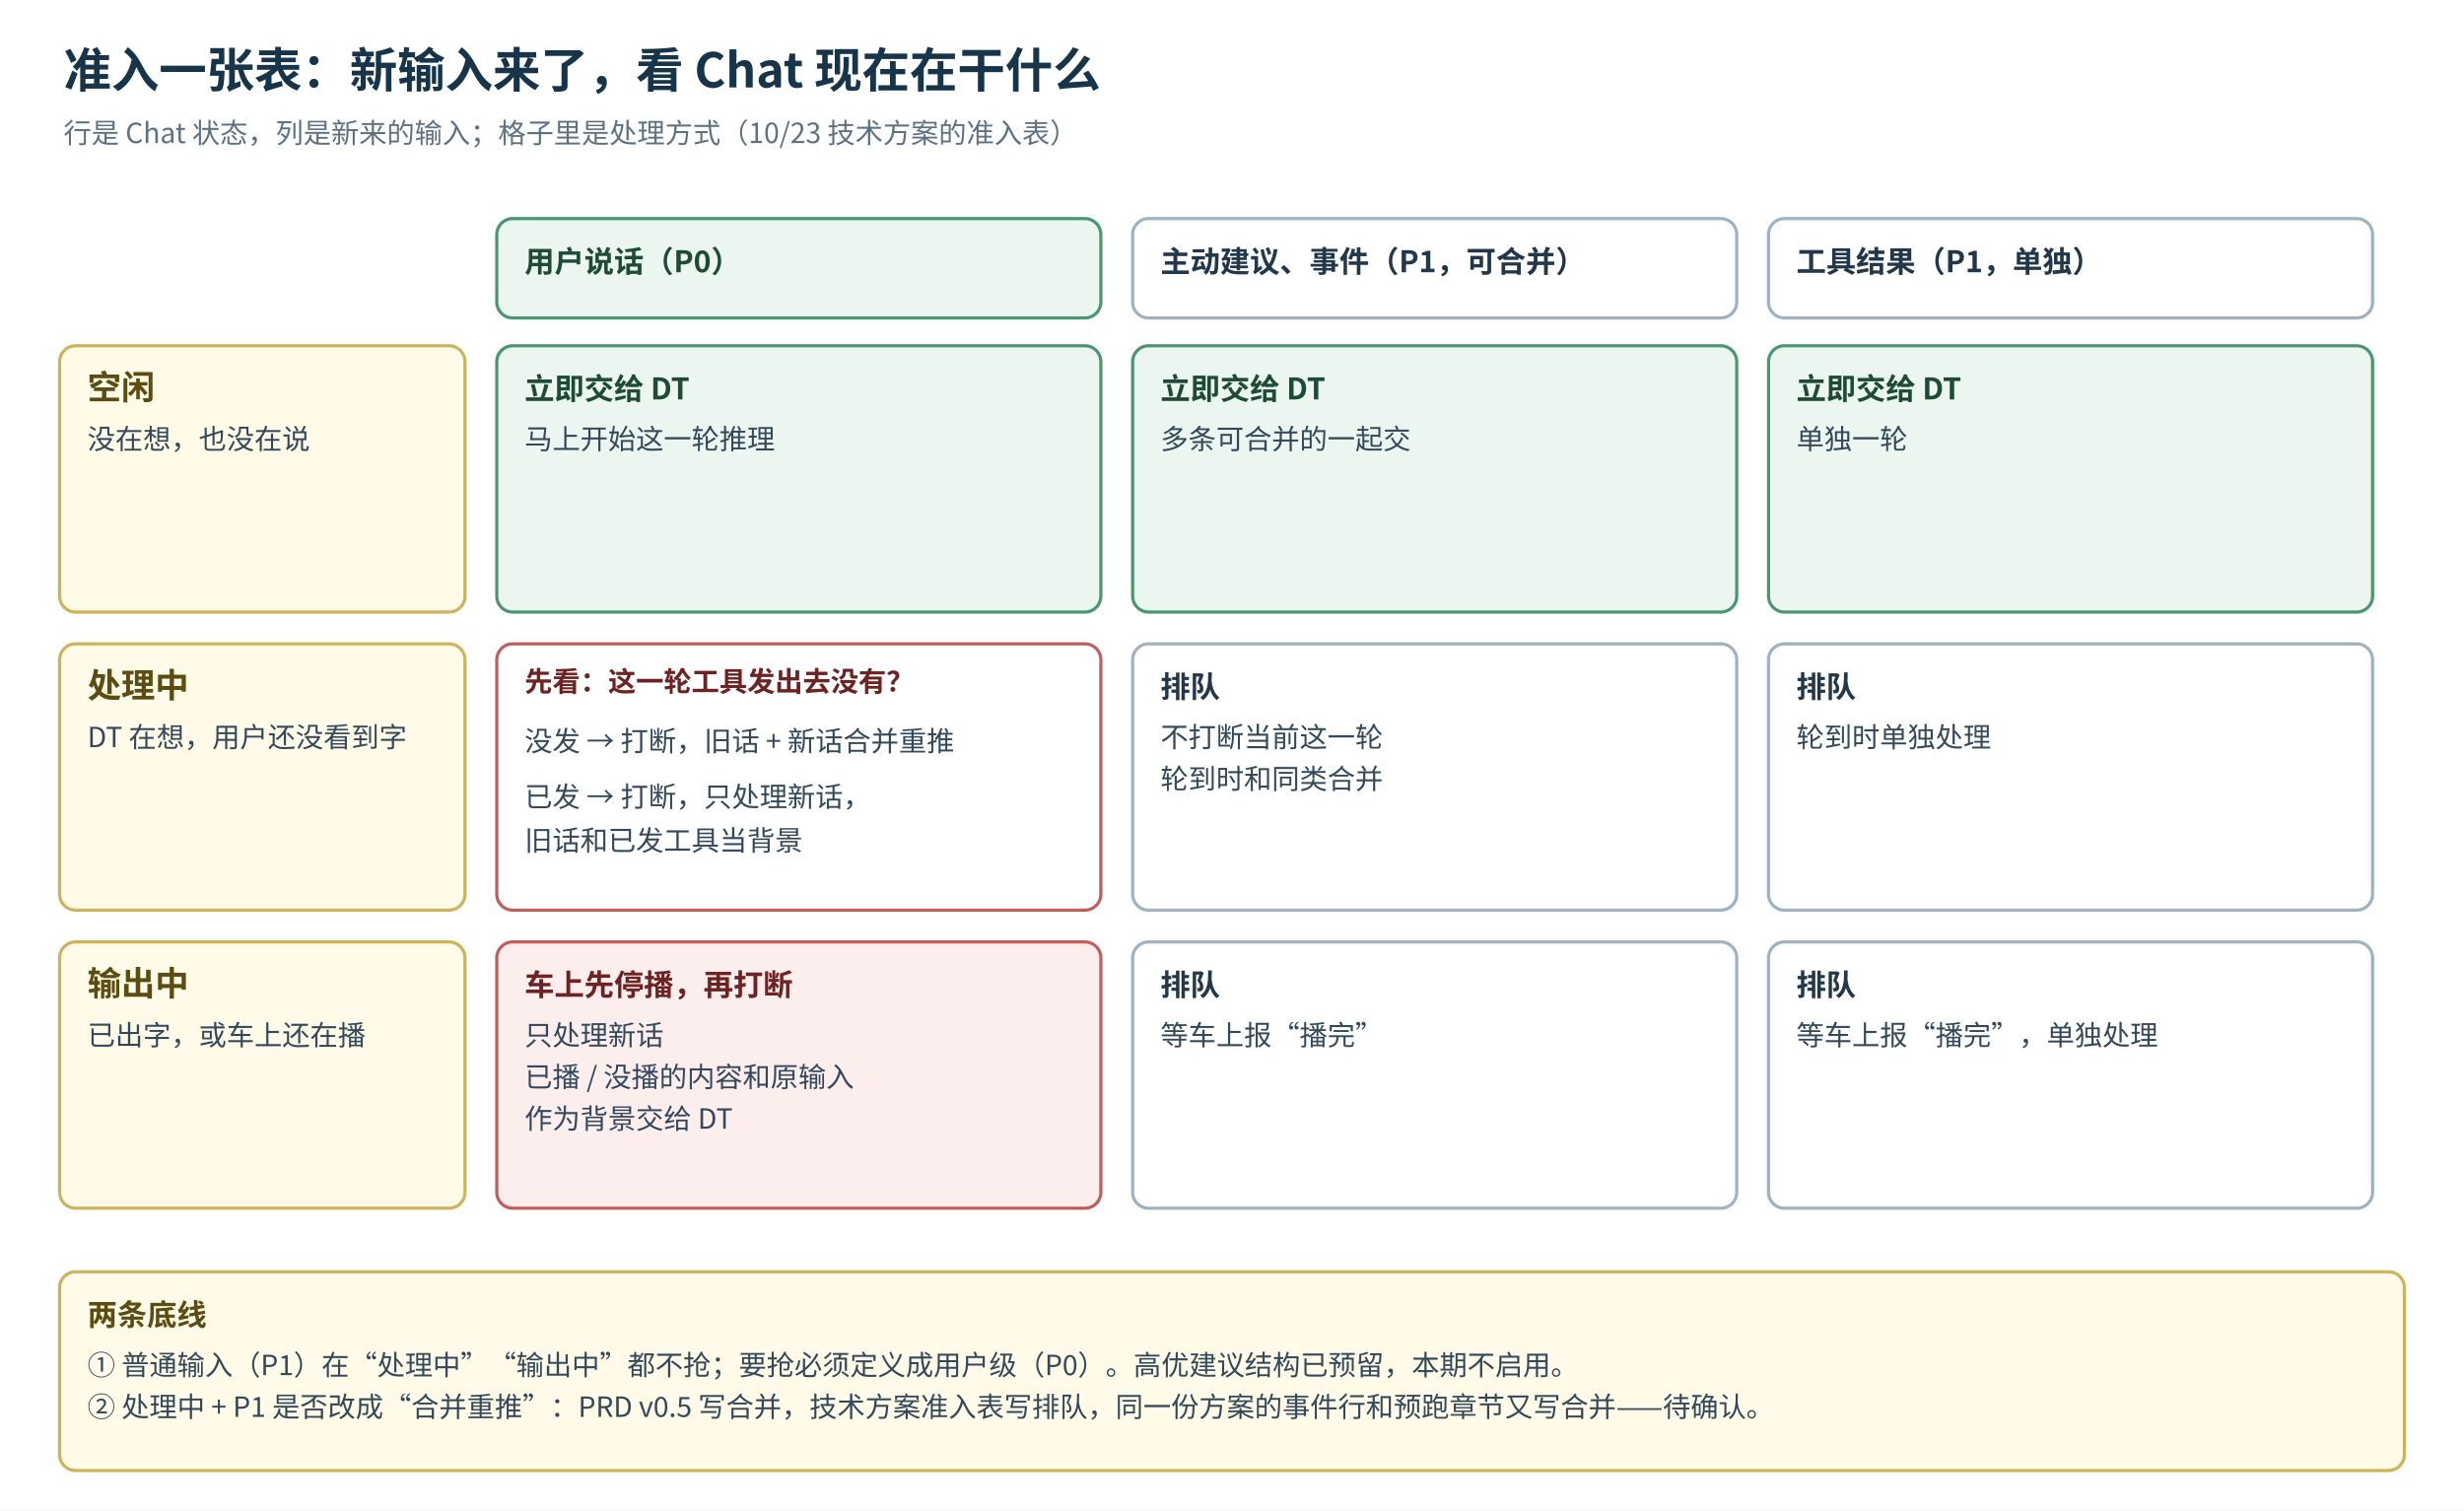
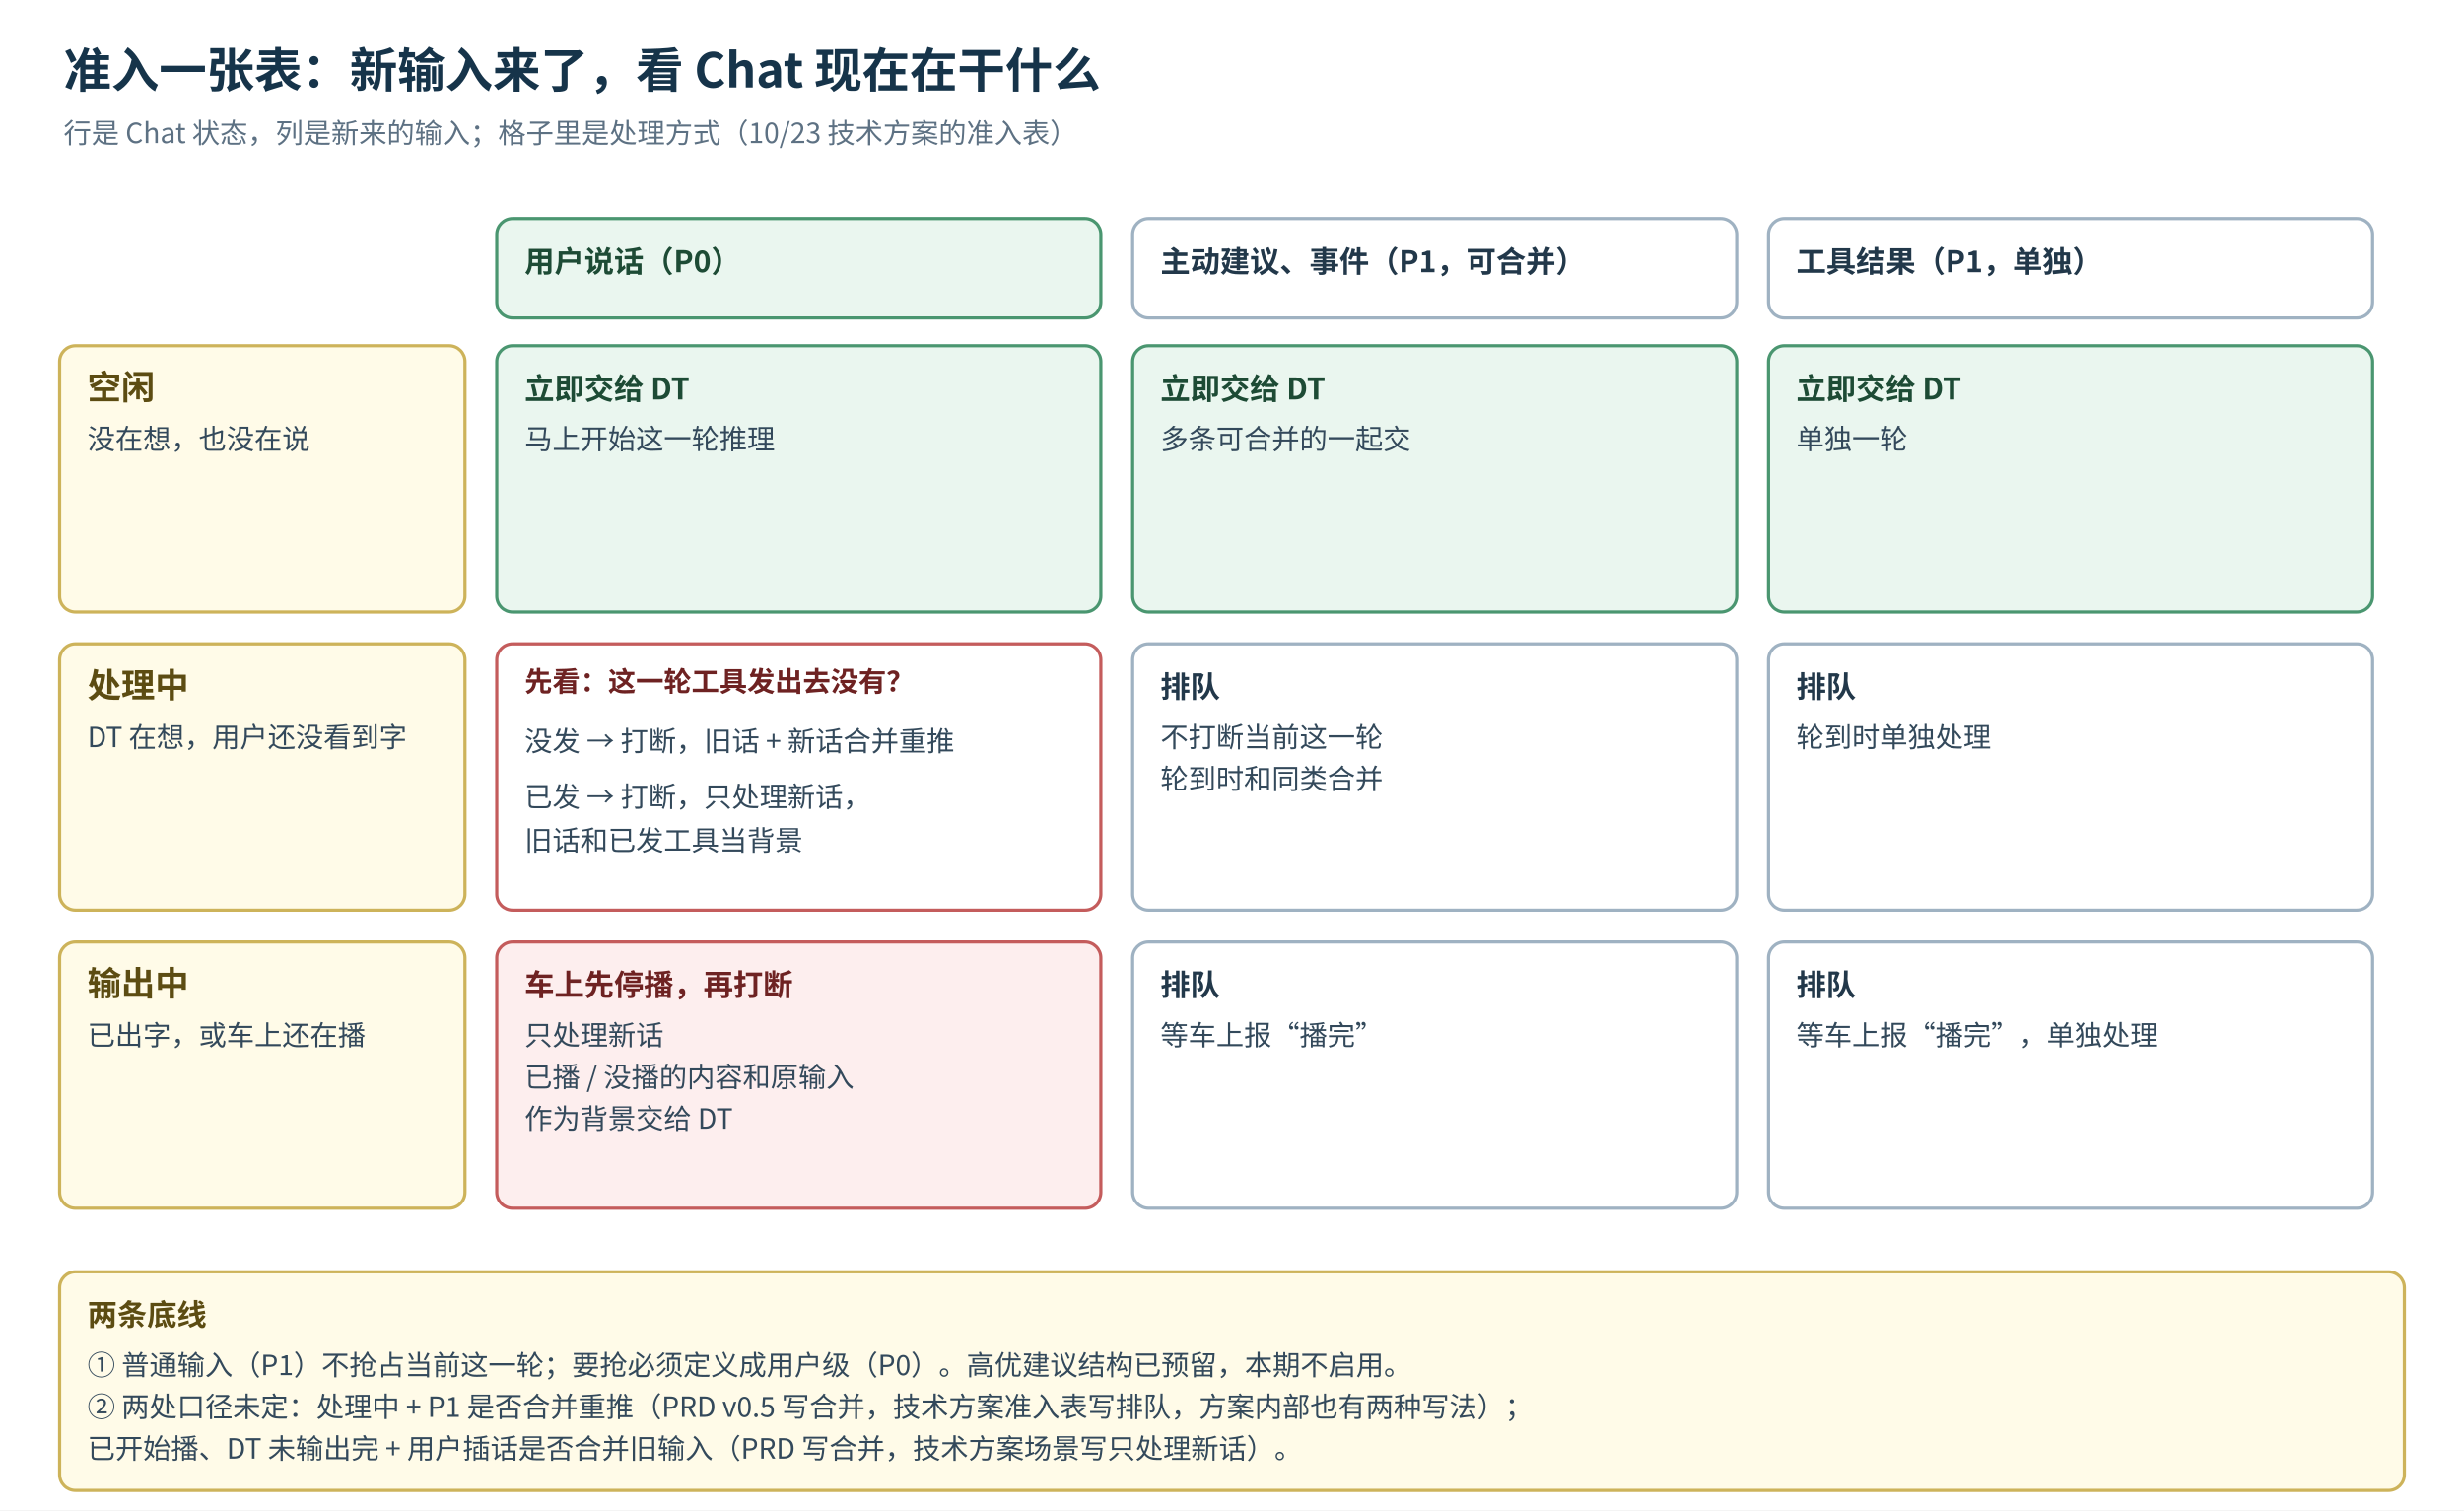
<svg xmlns="http://www.w3.org/2000/svg" width="1240" height="760" viewBox="0 0 1240 760" role="img" aria-label="准入一张表：新输入来了，看 Chat 现在在干什么">
  <defs>
    <marker id="arr" viewBox="0 0 10 10" refX="9" refY="5" markerWidth="8" markerHeight="8" orient="auto-start-reverse">
      <path d="M1 1L9 5L1 9" fill="none" stroke="#476c8d" stroke-width="1.8" />
    </marker>
  </defs>
  <g font-family="PingFang SC,Microsoft YaHei,Noto Sans CJK SC,Arial,sans-serif">
    <rect width="1240" height="760" fill="#ffffff" />
    <text x="32" y="44" font-size="24" fill="#16344a" font-weight="650" text-anchor="start">准入一张表：新输入来了，看 Chat 现在在干什么</text>
    <text x="32" y="72" font-size="14" fill="#5d7183" font-weight="400" text-anchor="start">行是 Chat 状态，列是新来的输入；格子里是处理方式（10/23 技术方案的准入表）</text>
    <rect x="250" y="110" width="304" height="50" rx="8" fill="#eaf6ef" stroke="#4a9670" stroke-width="1.6" />
    <text x="264" y="137" font-size="15" fill="#1d4b35" font-weight="650" text-anchor="start">用户说话（P0）</text>
    <rect x="570" y="110" width="304" height="50" rx="8" fill="#ffffff" stroke="#9fb2c2" stroke-width="1.6" />
    <text x="584" y="137" font-size="15" fill="#22384a" font-weight="650" text-anchor="start">主动建议、事件（P1，可合并）</text>
    <rect x="890" y="110" width="304" height="50" rx="8" fill="#ffffff" stroke="#9fb2c2" stroke-width="1.6" />
    <text x="904" y="137" font-size="15" fill="#22384a" font-weight="650" text-anchor="start">工具结果（P1，单独）</text>
    <rect x="30" y="174" width="204" height="134" rx="8" fill="#fffbe8" stroke="#cdb35a" stroke-width="1.6" />
    <text x="44" y="201" font-size="17" fill="#5c4c12" font-weight="650" text-anchor="start">空闲</text>
    <text x="44" y="226" font-size="14" fill="#33495b" font-weight="400" text-anchor="start">没在想，也没在说</text>
    <rect x="30" y="324" width="204" height="134" rx="8" fill="#fffbe8" stroke="#cdb35a" stroke-width="1.6" />
    <text x="44" y="351" font-size="17" fill="#5c4c12" font-weight="650" text-anchor="start">处理中</text>
    <text x="44" y="376" font-size="14" fill="#33495b" font-weight="400" text-anchor="start">DT 在想，用户还没看到字</text>
    <rect x="30" y="474" width="204" height="134" rx="8" fill="#fffbe8" stroke="#cdb35a" stroke-width="1.6" />
    <text x="44" y="501" font-size="17" fill="#5c4c12" font-weight="650" text-anchor="start">输出中</text>
    <text x="44" y="526" font-size="14" fill="#33495b" font-weight="400" text-anchor="start">已出字，或车上还在播</text>
    <rect x="250" y="174" width="304" height="134" rx="8" fill="#eaf6ef" stroke="#4a9670" stroke-width="1.6" />
    <text x="264" y="201" font-size="15" fill="#1d4b35" font-weight="650" text-anchor="start">立即交给 DT</text>
    <text x="264" y="226" font-size="14" fill="#33495b" font-weight="400" text-anchor="start">马上开始这一轮推理</text>
    <rect x="570" y="174" width="304" height="134" rx="8" fill="#eaf6ef" stroke="#4a9670" stroke-width="1.6" />
    <text x="584" y="201" font-size="15" fill="#1d4b35" font-weight="650" text-anchor="start">立即交给 DT</text>
    <text x="584" y="226" font-size="14" fill="#33495b" font-weight="400" text-anchor="start">多条可合并的一起交</text>
    <rect x="890" y="174" width="304" height="134" rx="8" fill="#eaf6ef" stroke="#4a9670" stroke-width="1.6" />
    <text x="904" y="201" font-size="15" fill="#1d4b35" font-weight="650" text-anchor="start">立即交给 DT</text>
    <text x="904" y="226" font-size="14" fill="#33495b" font-weight="400" text-anchor="start">单独一轮</text>
    <rect x="570" y="324" width="304" height="134" rx="8" fill="#ffffff" stroke="#9fb2c2" stroke-width="1.6" />
    <text x="584" y="351" font-size="15" fill="#22384a" font-weight="650" text-anchor="start">排队</text>
    <text x="584" y="376" font-size="14" fill="#33495b" font-weight="400" text-anchor="start">不打断当前这一轮</text>
    <text x="584" y="397" font-size="14" fill="#33495b" font-weight="400" text-anchor="start">轮到时和同类合并</text>
    <rect x="890" y="324" width="304" height="134" rx="8" fill="#ffffff" stroke="#9fb2c2" stroke-width="1.6" />
    <text x="904" y="351" font-size="15" fill="#22384a" font-weight="650" text-anchor="start">排队</text>
    <text x="904" y="376" font-size="14" fill="#33495b" font-weight="400" text-anchor="start">轮到时单独处理</text>
    <rect x="250" y="474" width="304" height="134" rx="8" fill="#fdeeee" stroke="#c45c5c" stroke-width="1.6" />
    <text x="264" y="501" font-size="15" fill="#6e2222" font-weight="650" text-anchor="start">车上先停播，再打断</text>
    <text x="264" y="526" font-size="14" fill="#33495b" font-weight="400" text-anchor="start">只处理新话</text>
    <text x="264" y="547" font-size="14" fill="#33495b" font-weight="400" text-anchor="start">已播 / 没播的内容和原输入</text>
    <text x="264" y="568" font-size="14" fill="#33495b" font-weight="400" text-anchor="start">作为背景交给 DT</text>
    <rect x="570" y="474" width="304" height="134" rx="8" fill="#ffffff" stroke="#9fb2c2" stroke-width="1.6" />
    <text x="584" y="501" font-size="15" fill="#22384a" font-weight="650" text-anchor="start">排队</text>
    <text x="584" y="526" font-size="14" fill="#33495b" font-weight="400" text-anchor="start">等车上报“播完”</text>
    <rect x="890" y="474" width="304" height="134" rx="8" fill="#ffffff" stroke="#9fb2c2" stroke-width="1.6" />
    <text x="904" y="501" font-size="15" fill="#22384a" font-weight="650" text-anchor="start">排队</text>
    <text x="904" y="526" font-size="14" fill="#33495b" font-weight="400" text-anchor="start">等车上报“播完”，单独处理</text>
    <rect x="250" y="324" width="304" height="134" rx="8" fill="#fff" stroke="#c45c5c" stroke-width="1.6" />
    <text x="264" y="348" font-size="14" fill="#6e2222" font-weight="650" text-anchor="start">先看：这一轮工具发出去没有？</text>
    <text x="264" y="378" font-size="14" fill="#33495b" font-weight="400" text-anchor="start">没发 → 打断，旧话 + 新话合并重推</text>
    <text x="264" y="406" font-size="14" fill="#33495b" font-weight="400" text-anchor="start">已发 → 打断，只处理新话，</text>
    <text x="264" y="428" font-size="14" fill="#33495b" font-weight="400" text-anchor="start">旧话和已发工具当背景</text>
-     <rect x="30" y="640" width="1180" height="100" rx="8" fill="#fffbe8" stroke="#cdb35a" stroke-width="1.6" />
+     <rect x="30" y="640" width="1180" height="110" rx="8" fill="#fffbe8" stroke="#cdb35a" stroke-width="1.6" />
    <text x="44" y="667" font-size="15" fill="#5c4c12" font-weight="650" text-anchor="start">两条底线</text>
-     <text x="44" y="692" font-size="14" fill="#33495b" font-weight="400" text-anchor="start">① 普通输入（P1）在“处理中”“输出中”都不抢；要抢必须定义成用户级（P0）。高优建议结构已预留，本期不启用。</text>
-     <text x="44" y="713" font-size="14" fill="#33495b" font-weight="400" text-anchor="start">② 处理中 + P1 是否改成“合并重推”：PRD v0.5 写合并，技术方案准入表写排队，同一份方案的事件行和预跑章节又写合并——待确认。</text>
+     <text x="44" y="692" font-size="14" fill="#33495b" font-weight="400" text-anchor="start">① 普通输入（P1）不抢占当前这一轮；要抢必须定义成用户级（P0）。高优建议结构已预留，本期不启用。</text>
+     <text x="44" y="713" font-size="14" fill="#33495b" font-weight="400" text-anchor="start">② 两处口径未定：处理中 + P1 是否合并重推（PRD v0.5 写合并，技术方案准入表写排队，方案内部也有两种写法）；</text>
+     <text x="44" y="734" font-size="14" fill="#33495b" font-weight="400" text-anchor="start">　 已开始播、DT 未输出完 + 用户插话是否合并旧输入（PRD 写合并，技术方案场景写只处理新话）。</text>
  </g>
</svg>
